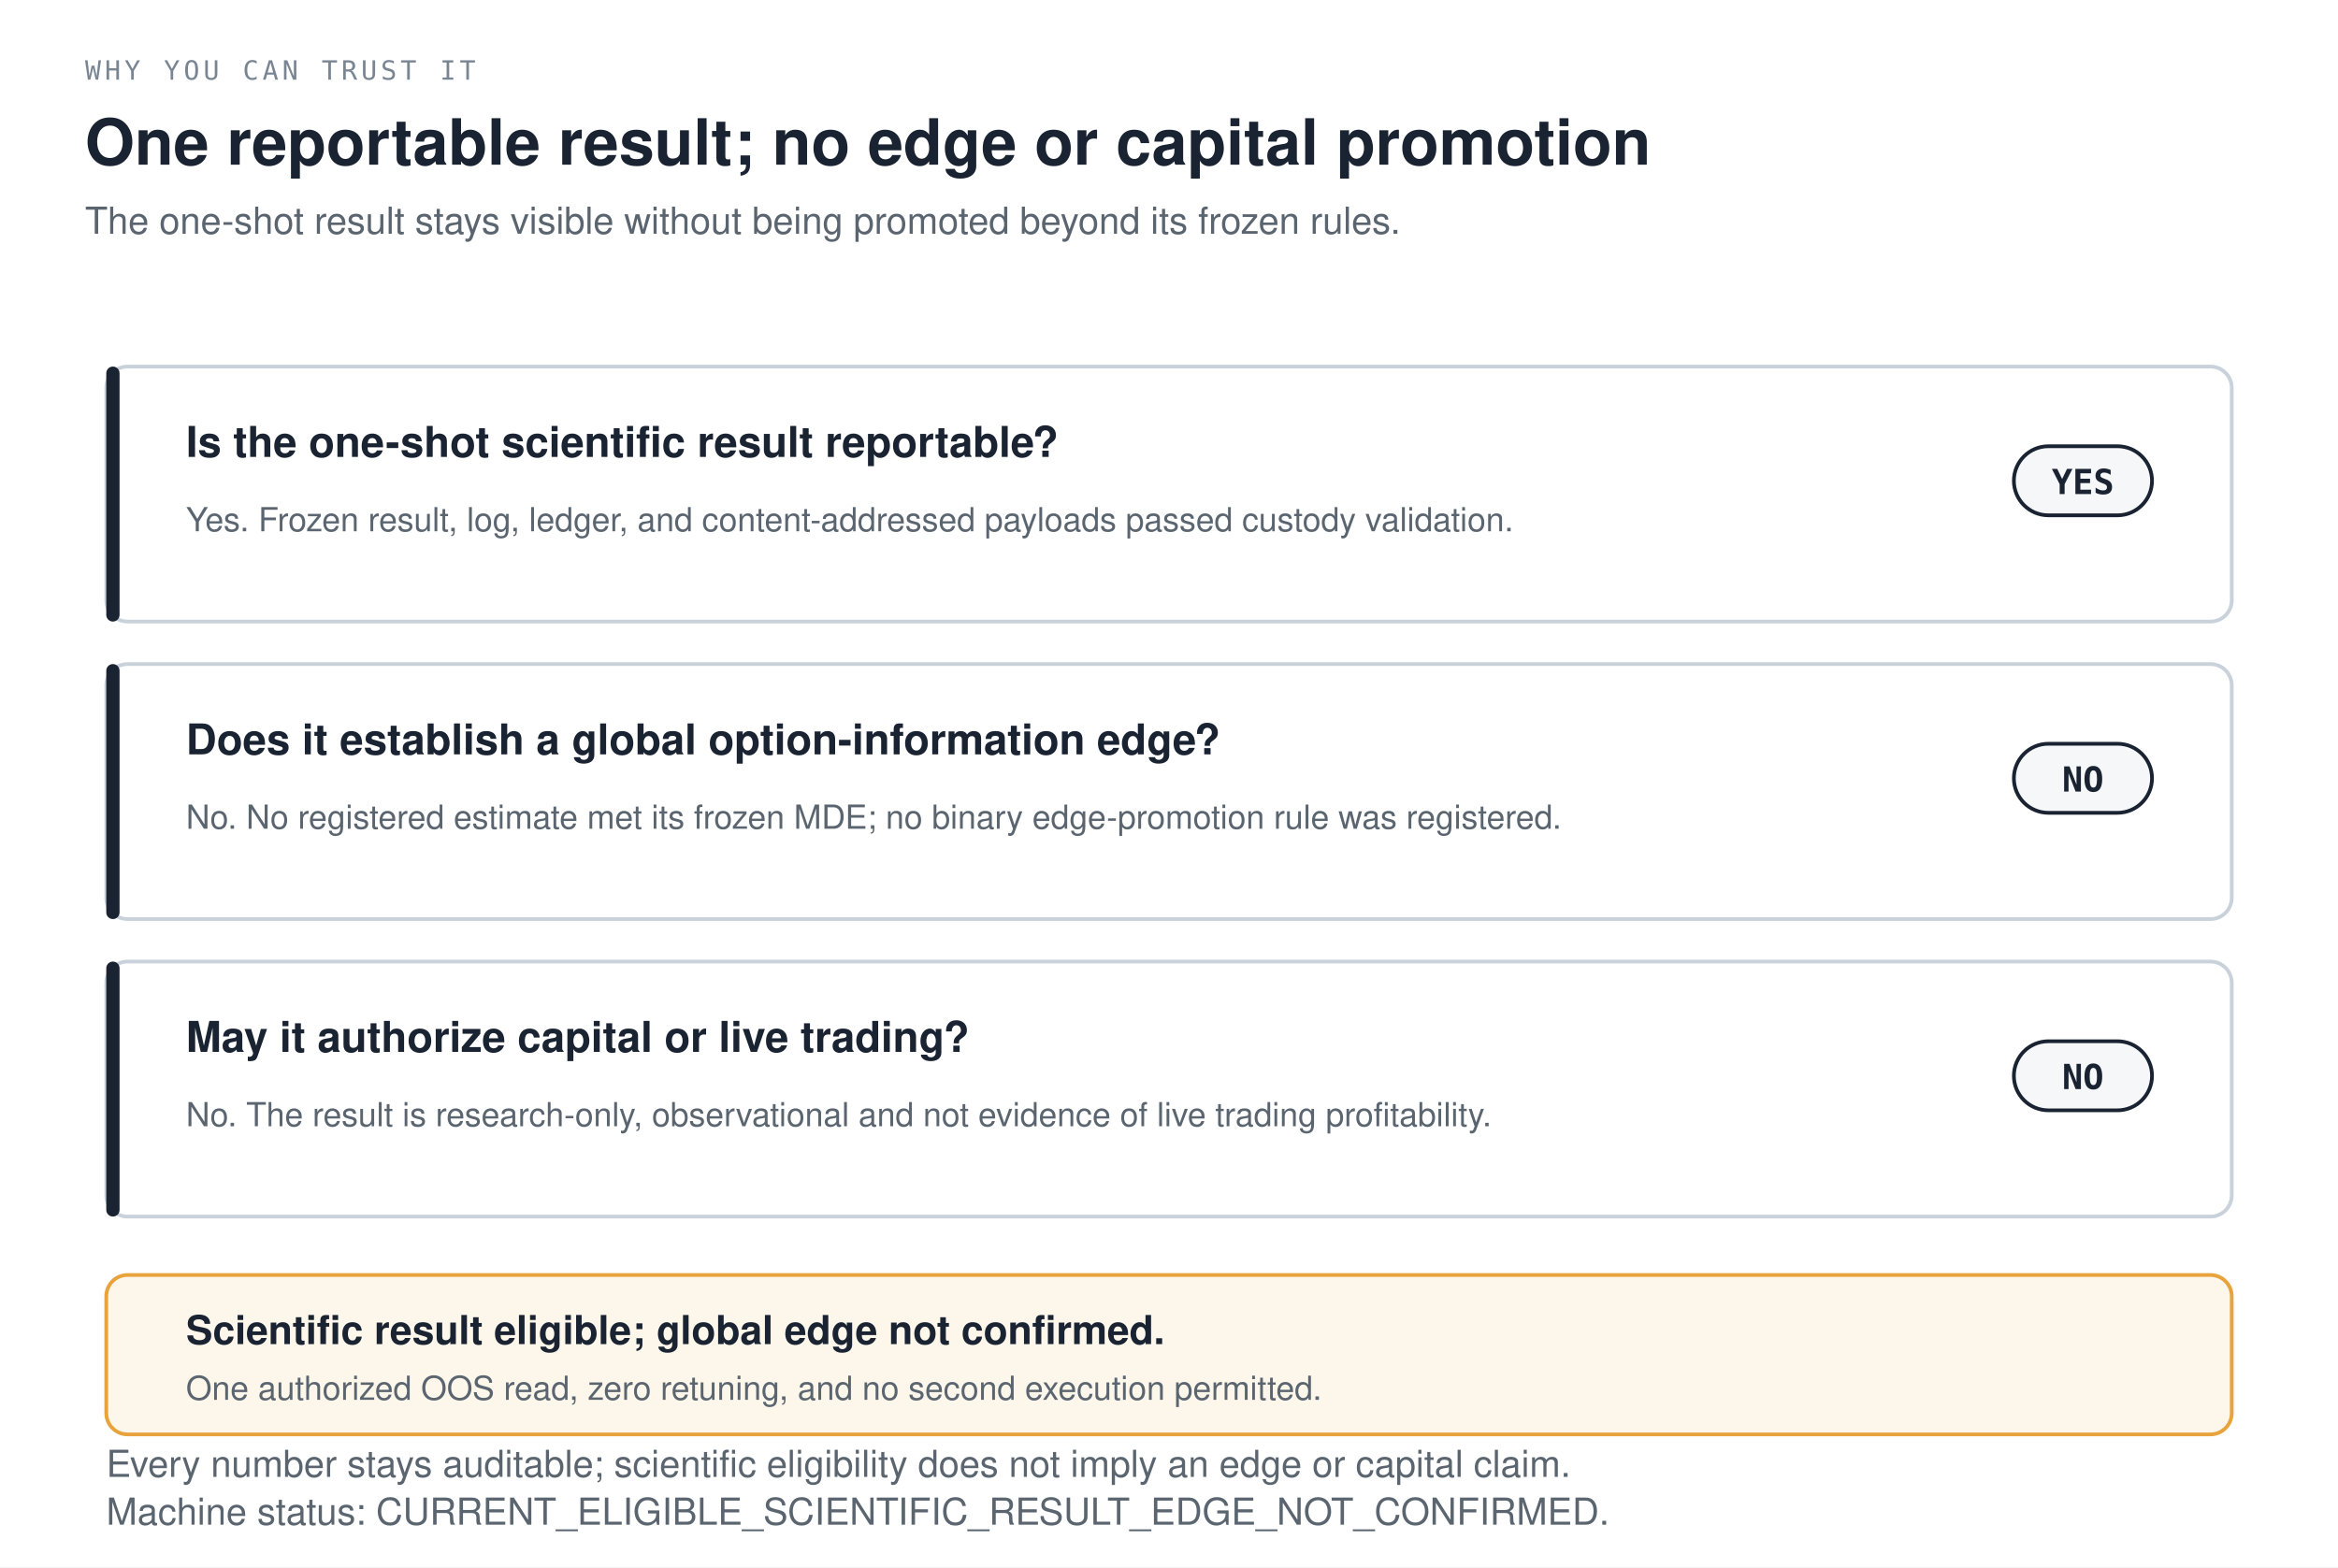
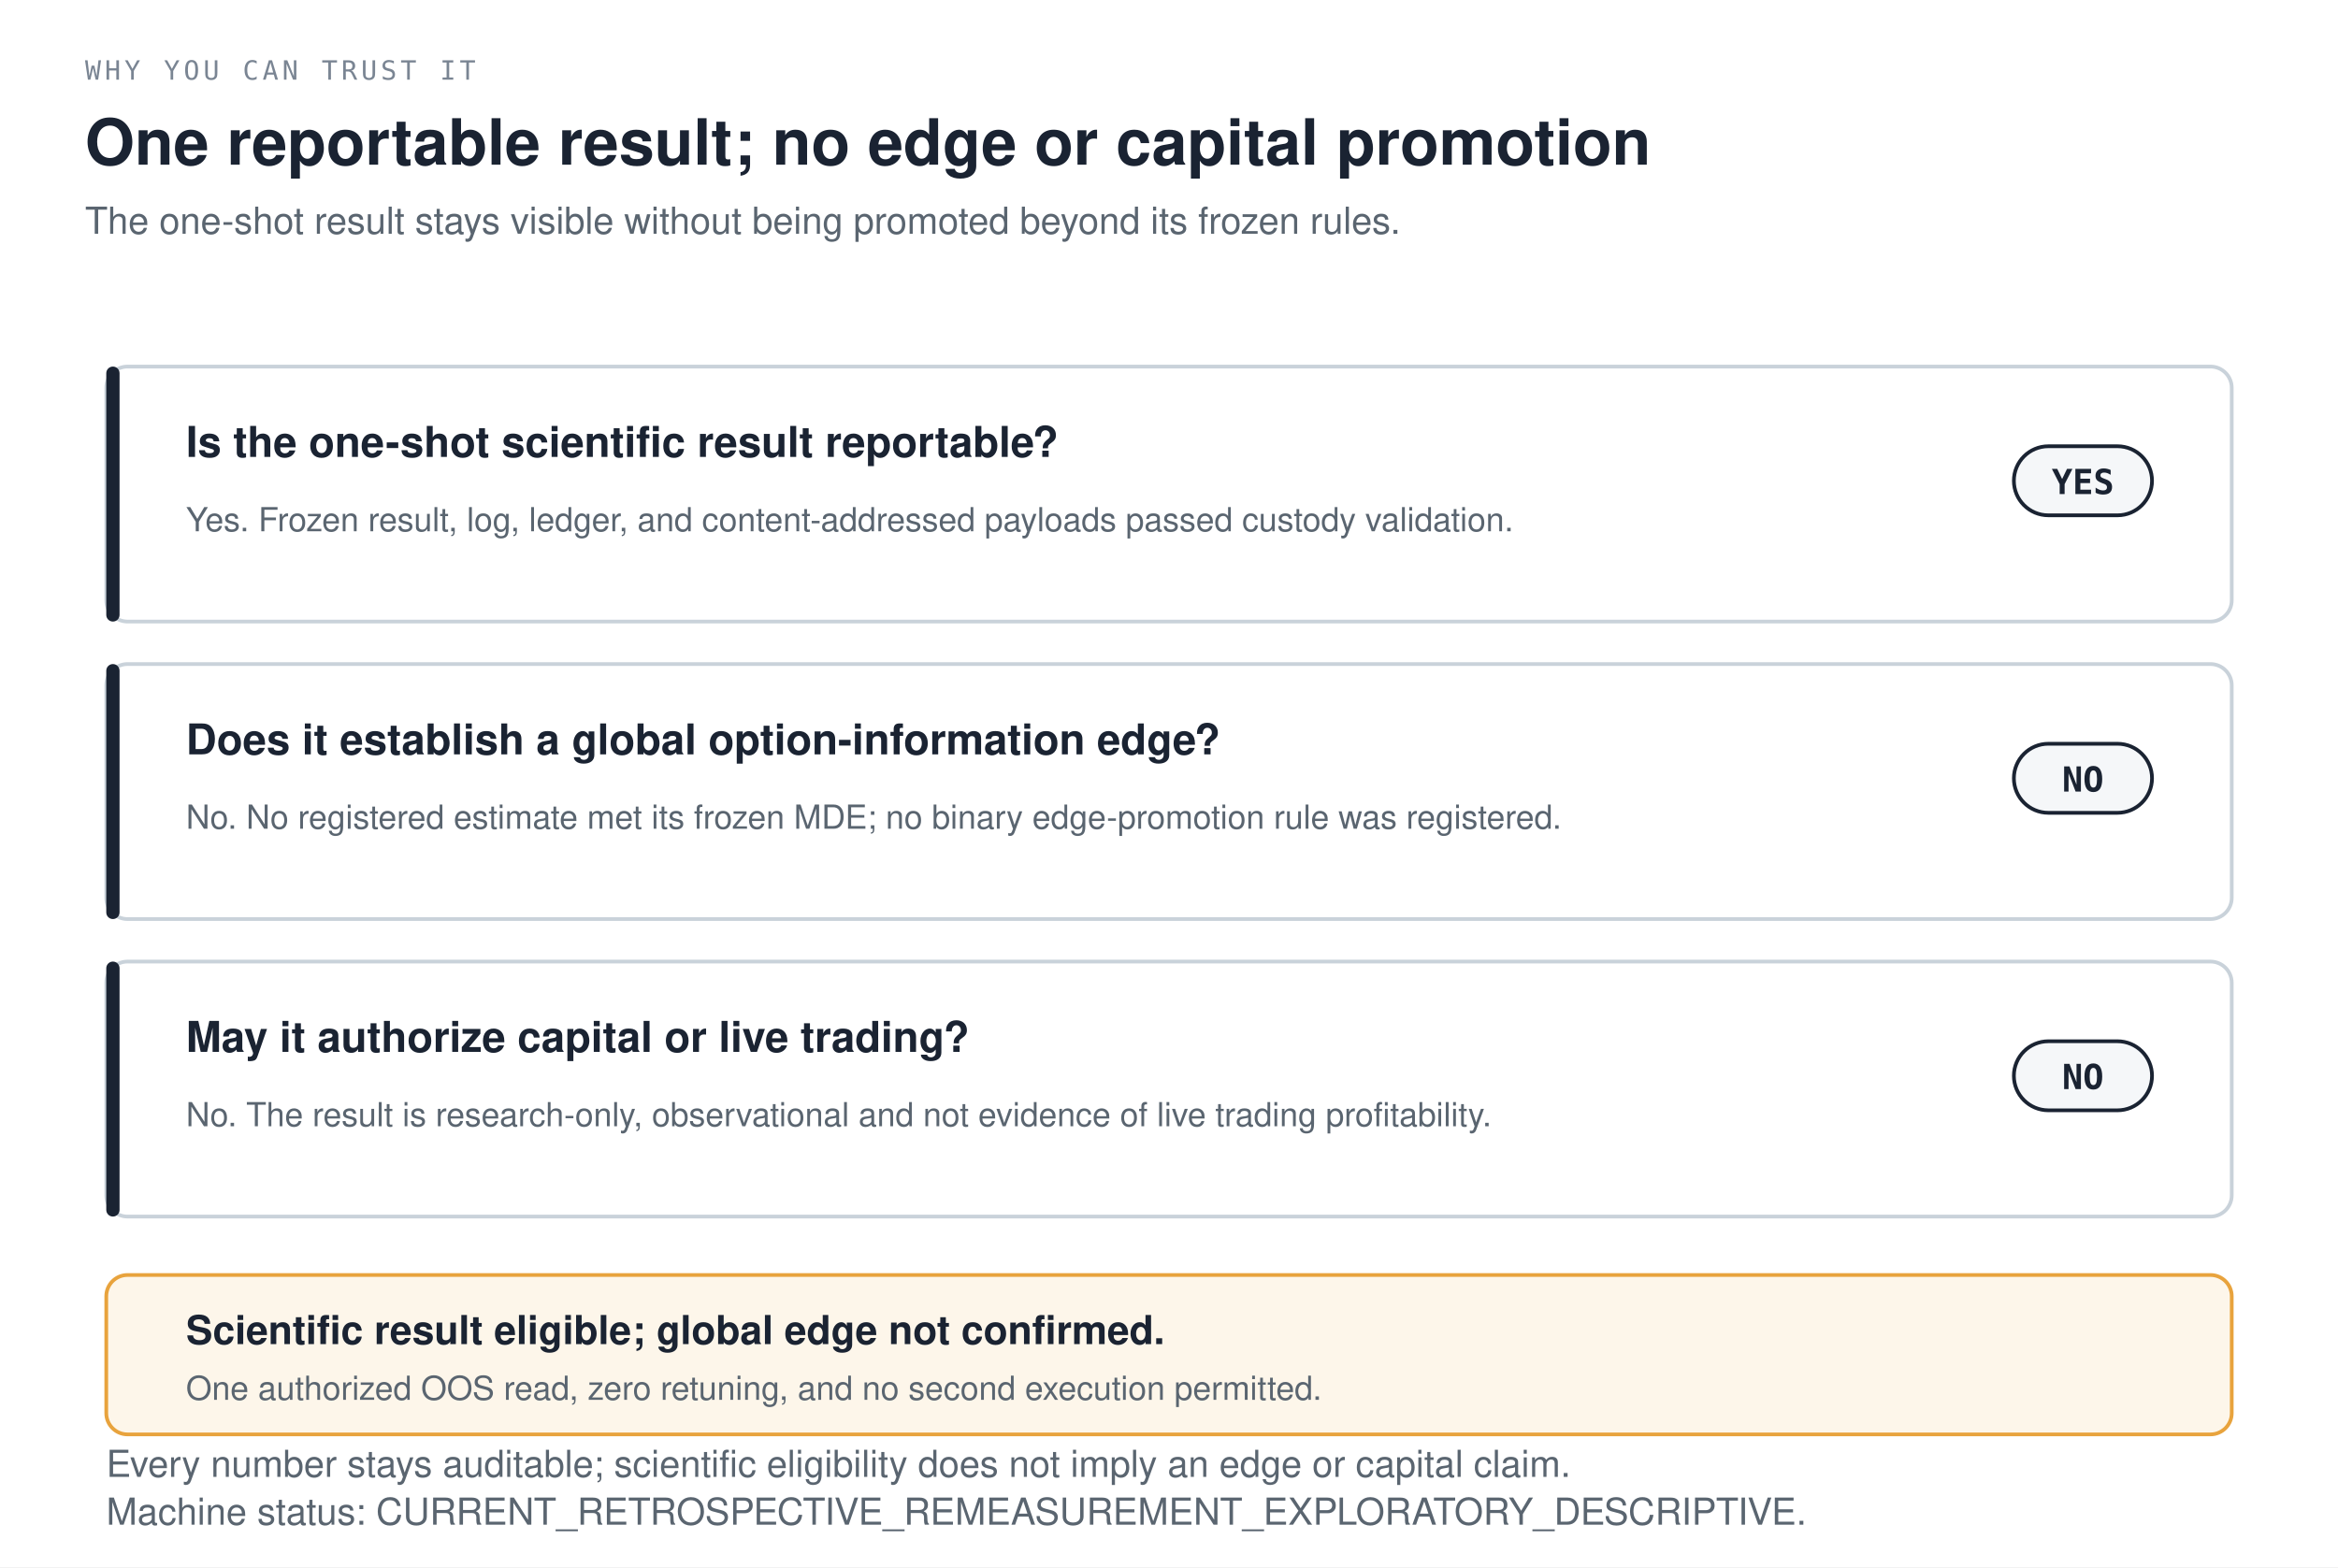
<svg xmlns="http://www.w3.org/2000/svg" width="880" height="590" viewBox="0 0 880 590" role="img" aria-labelledby="eligibility-gates-title eligibility-gates-desc">
  <defs>
    <marker id="head" markerWidth="8" markerHeight="6" refX="7" refY="3" orient="auto">
      <polygon points="0 0, 8 3, 0 6" fill="#5a6570" />
    </marker>
    <marker id="head-accent" markerWidth="8" markerHeight="6" refX="7" refY="3" orient="auto">
      <polygon points="0 0, 8 3, 0 6" fill="#e8a33d" />
    </marker>
    <marker id="head-link" markerWidth="8" markerHeight="6" refX="7" refY="3" orient="auto">
      <polygon points="0 0, 8 3, 0 6" fill="#123c69" />
    </marker>
  </defs>
  <rect width="100%" height="100%" fill="#ffffff" />
  <rect x="40" y="138" width="800" height="96" rx="8" fill="#ffffff" stroke="#c9d2da" stroke-width="1.4" />
  <rect x="40" y="138" width="5" height="96" rx="2.5" fill="#1a2332" />
  <rect x="40" y="250" width="800" height="96" rx="8" fill="#ffffff" stroke="#c9d2da" stroke-width="1.4" />
  <rect x="40" y="250" width="5" height="96" rx="2.5" fill="#1a2332" />
  <rect x="40" y="362" width="800" height="96" rx="8" fill="#ffffff" stroke="#c9d2da" stroke-width="1.4" />
  <rect x="40" y="362" width="5" height="96" rx="2.5" fill="#1a2332" />
  <rect x="40" y="480" width="800" height="60" rx="8" fill="#fdf6ea" stroke="#e8a33d" stroke-width="1.4" />
  <text x="32" y="30" fill="#7a8593" font-family="'Cascadia Mono','SF Mono',Consolas,monospace" font-size="10" letter-spacing="0.14em">WHY YOU CAN TRUST IT</text>
  <text x="32" y="62" fill="#1a2332" font-family="'Segoe UI',Helvetica,Arial,sans-serif" font-size="24" font-weight="600">One reportable result; no edge or capital promotion</text>
  <text x="32" y="88" fill="#5a6570" font-family="'Segoe UI',Helvetica,Arial,sans-serif" font-size="14">The one-shot result stays visible without being promoted beyond its frozen rules.</text>
  <text x="70" y="172" fill="#1a2332" font-family="'Segoe UI',Helvetica,Arial,sans-serif" font-size="16" font-weight="600">Is the one-shot scientific result reportable?</text>
  <text x="70" y="200" fill="#5a6570" font-family="'Segoe UI',Helvetica,Arial,sans-serif" font-size="12.5">Yes. Frozen result, log, ledger, and content-addressed payloads passed custody validation.</text>
  <rect x="758" y="168" width="52" height="26" rx="13" fill="#f5f7f9" stroke="#1a2332" stroke-width="1.4" />
  <text x="784" y="186" fill="#1a2332" font-family="'Cascadia Mono','SF Mono',Consolas,monospace" font-size="13" font-weight="600" text-anchor="middle">YES</text>
  <text x="70" y="284" fill="#1a2332" font-family="'Segoe UI',Helvetica,Arial,sans-serif" font-size="16" font-weight="600">Does it establish a global option-information edge?</text>
  <text x="70" y="312" fill="#5a6570" font-family="'Segoe UI',Helvetica,Arial,sans-serif" font-size="12.5">No. No registered estimate met its frozen MDE; no binary edge-promotion rule was registered.</text>
  <rect x="758" y="280" width="52" height="26" rx="13" fill="#f5f7f9" stroke="#1a2332" stroke-width="1.4" />
  <text x="784" y="298" fill="#1a2332" font-family="'Cascadia Mono','SF Mono',Consolas,monospace" font-size="13" font-weight="600" text-anchor="middle">NO</text>
  <text x="70" y="396" fill="#1a2332" font-family="'Segoe UI',Helvetica,Arial,sans-serif" font-size="16" font-weight="600">May it authorize capital or live trading?</text>
  <text x="70" y="424" fill="#5a6570" font-family="'Segoe UI',Helvetica,Arial,sans-serif" font-size="12.5">No. The result is research-only, observational and not evidence of live trading profitability.</text>
  <rect x="758" y="392" width="52" height="26" rx="13" fill="#f5f7f9" stroke="#1a2332" stroke-width="1.4" />
  <text x="784" y="410" fill="#1a2332" font-family="'Cascadia Mono','SF Mono',Consolas,monospace" font-size="13" font-weight="600" text-anchor="middle">NO</text>
  <text x="70" y="506" fill="#1a2332" font-family="'Segoe UI',Helvetica,Arial,sans-serif" font-size="15" font-weight="600">Scientific result eligible; global edge not confirmed.</text>
  <text x="70" y="527" fill="#5a6570" font-family="'Segoe UI',Helvetica,Arial,sans-serif" font-size="12.5">One authorized OOS read, zero retuning, and no second execution permitted.</text>
  <text x="40" y="556" fill="#5a6570" font-family="'Segoe UI',Helvetica,Arial,sans-serif" font-size="14">Every number stays auditable; scientific eligibility does not imply an edge or capital claim.</text>
-   <text x="40" y="574" fill="#5a6570" font-family="'Segoe UI',Helvetica,Arial,sans-serif" font-size="14">Machine status: CURRENT_ELIGIBLE_SCIENTIFIC_RESULT_EDGE_NOT_CONFIRMED.</text>
+   <text x="40" y="574" fill="#5a6570" font-family="'Segoe UI',Helvetica,Arial,sans-serif" font-size="14">Machine status: CURRENT_RETROSPECTIVE_REMEASUREMENT_EXPLORATORY_DESCRIPTIVE.</text>
</svg>
